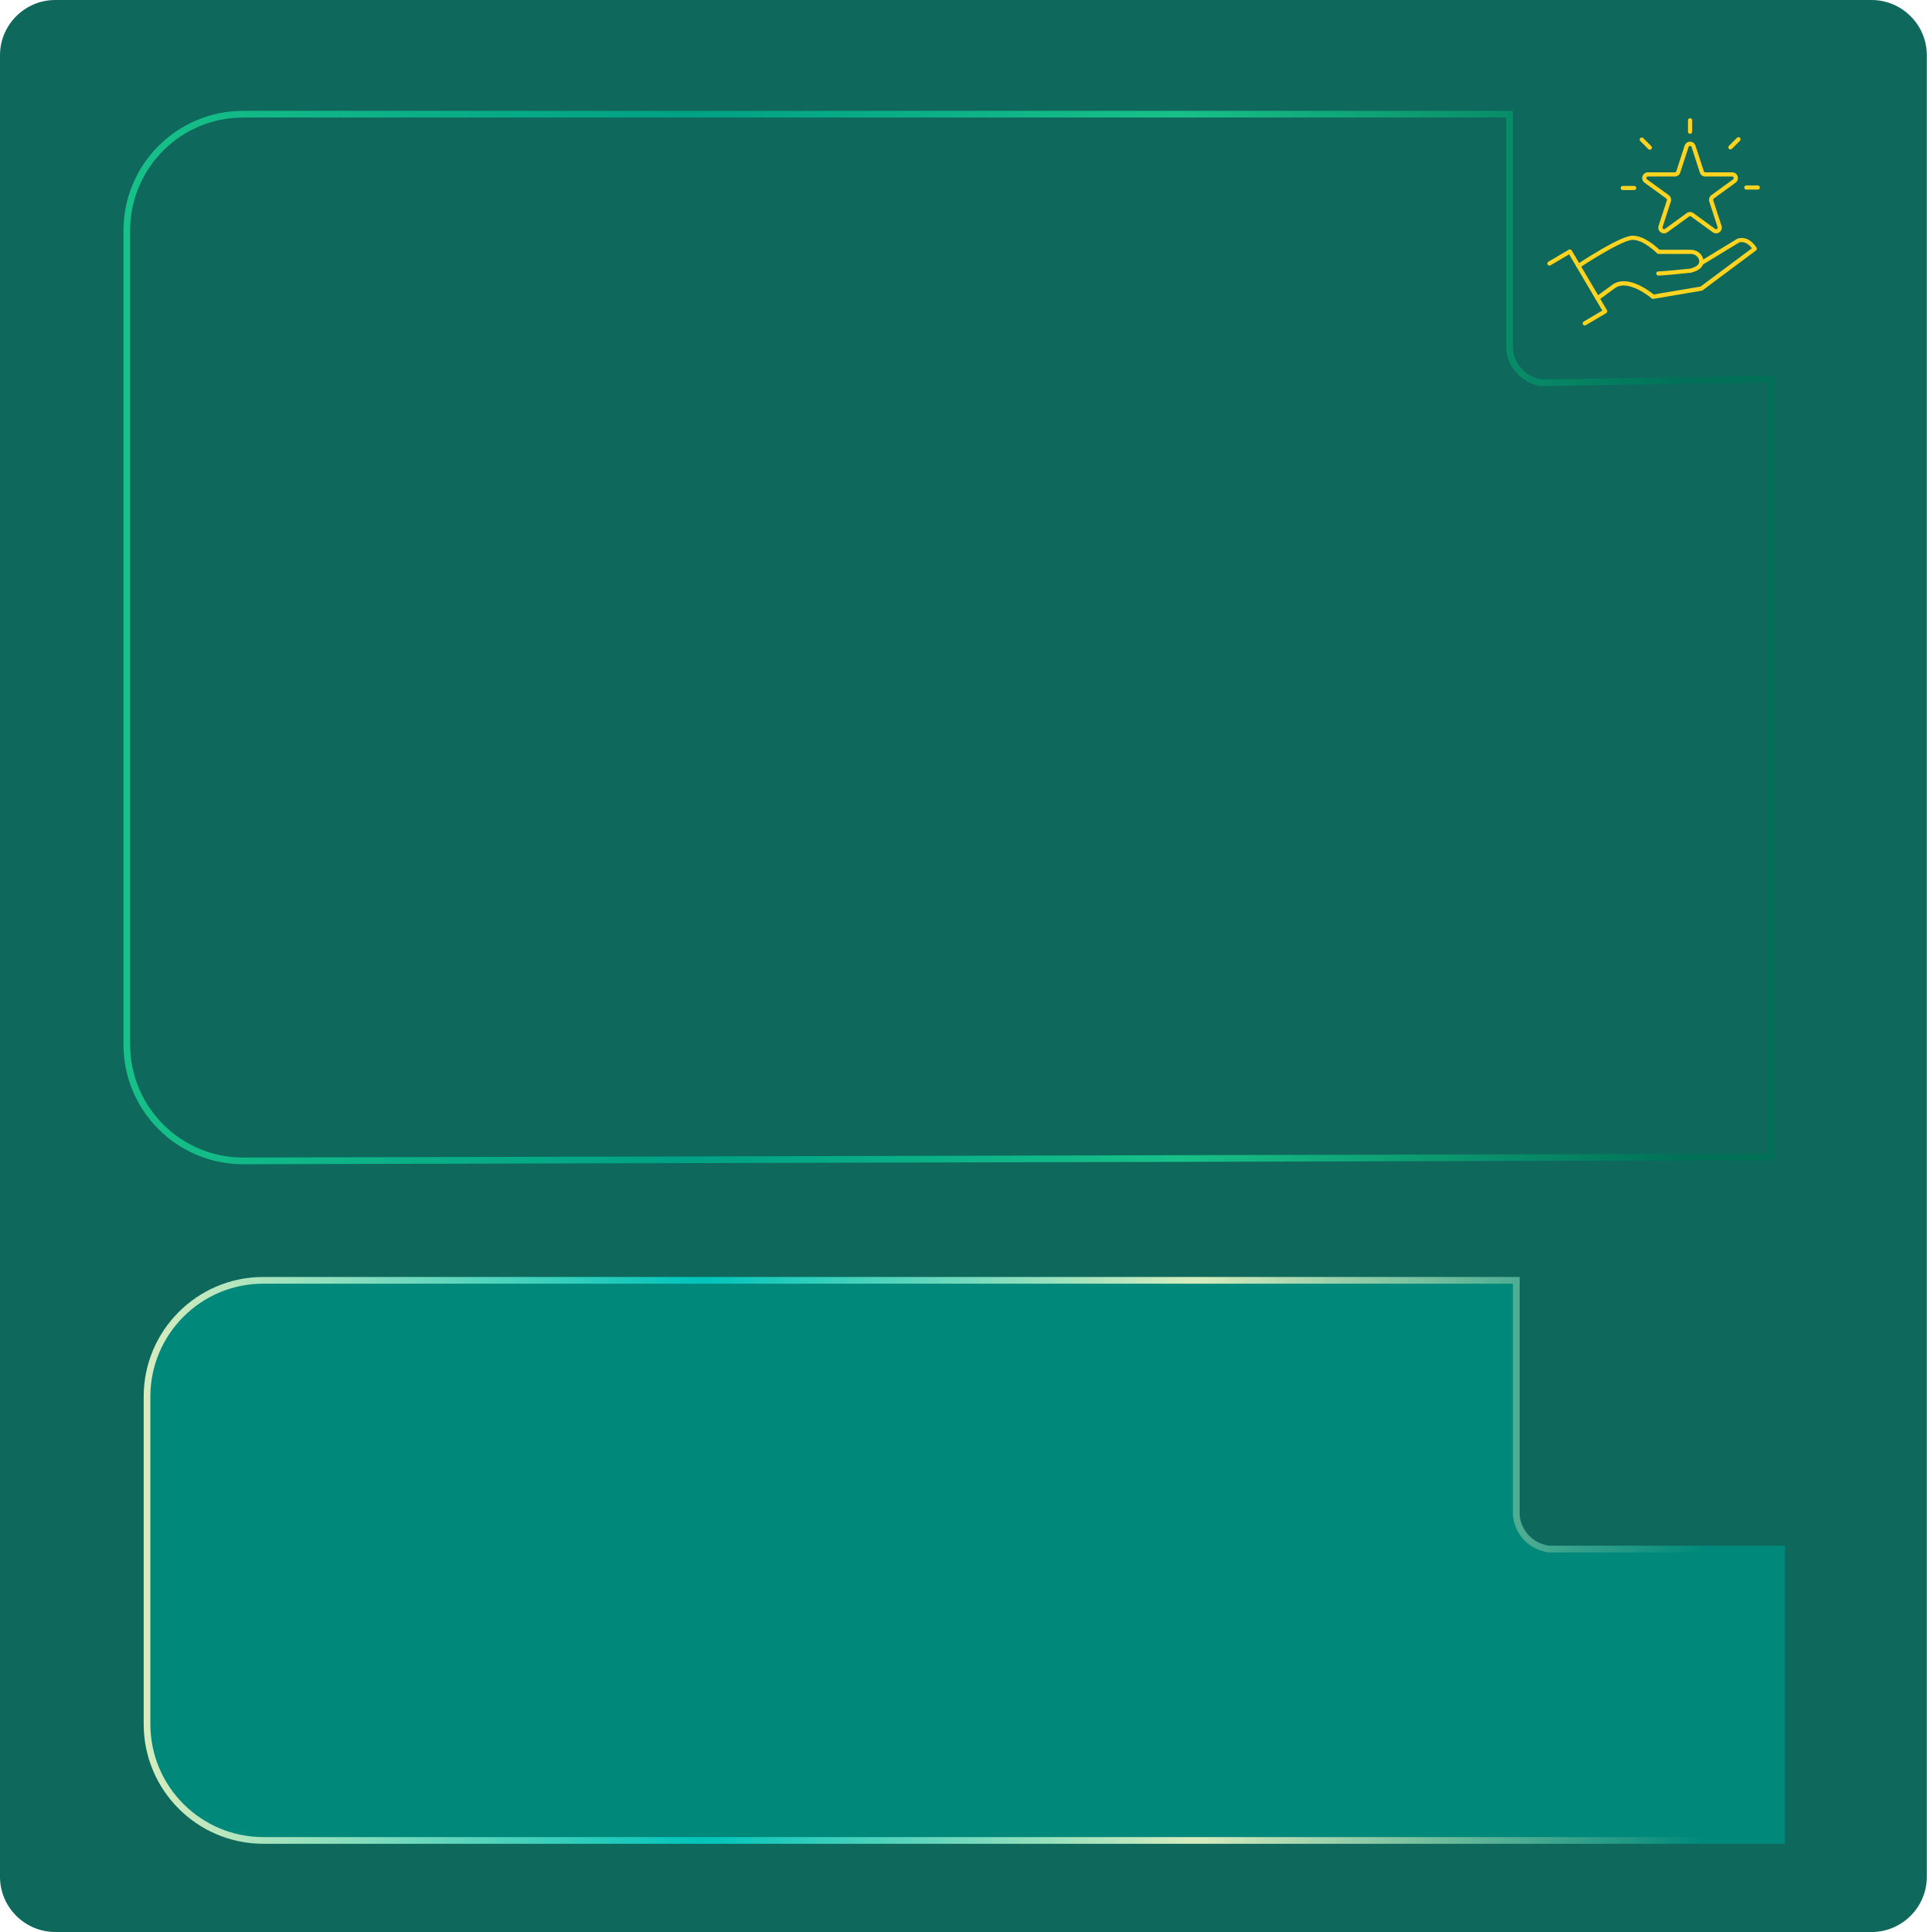
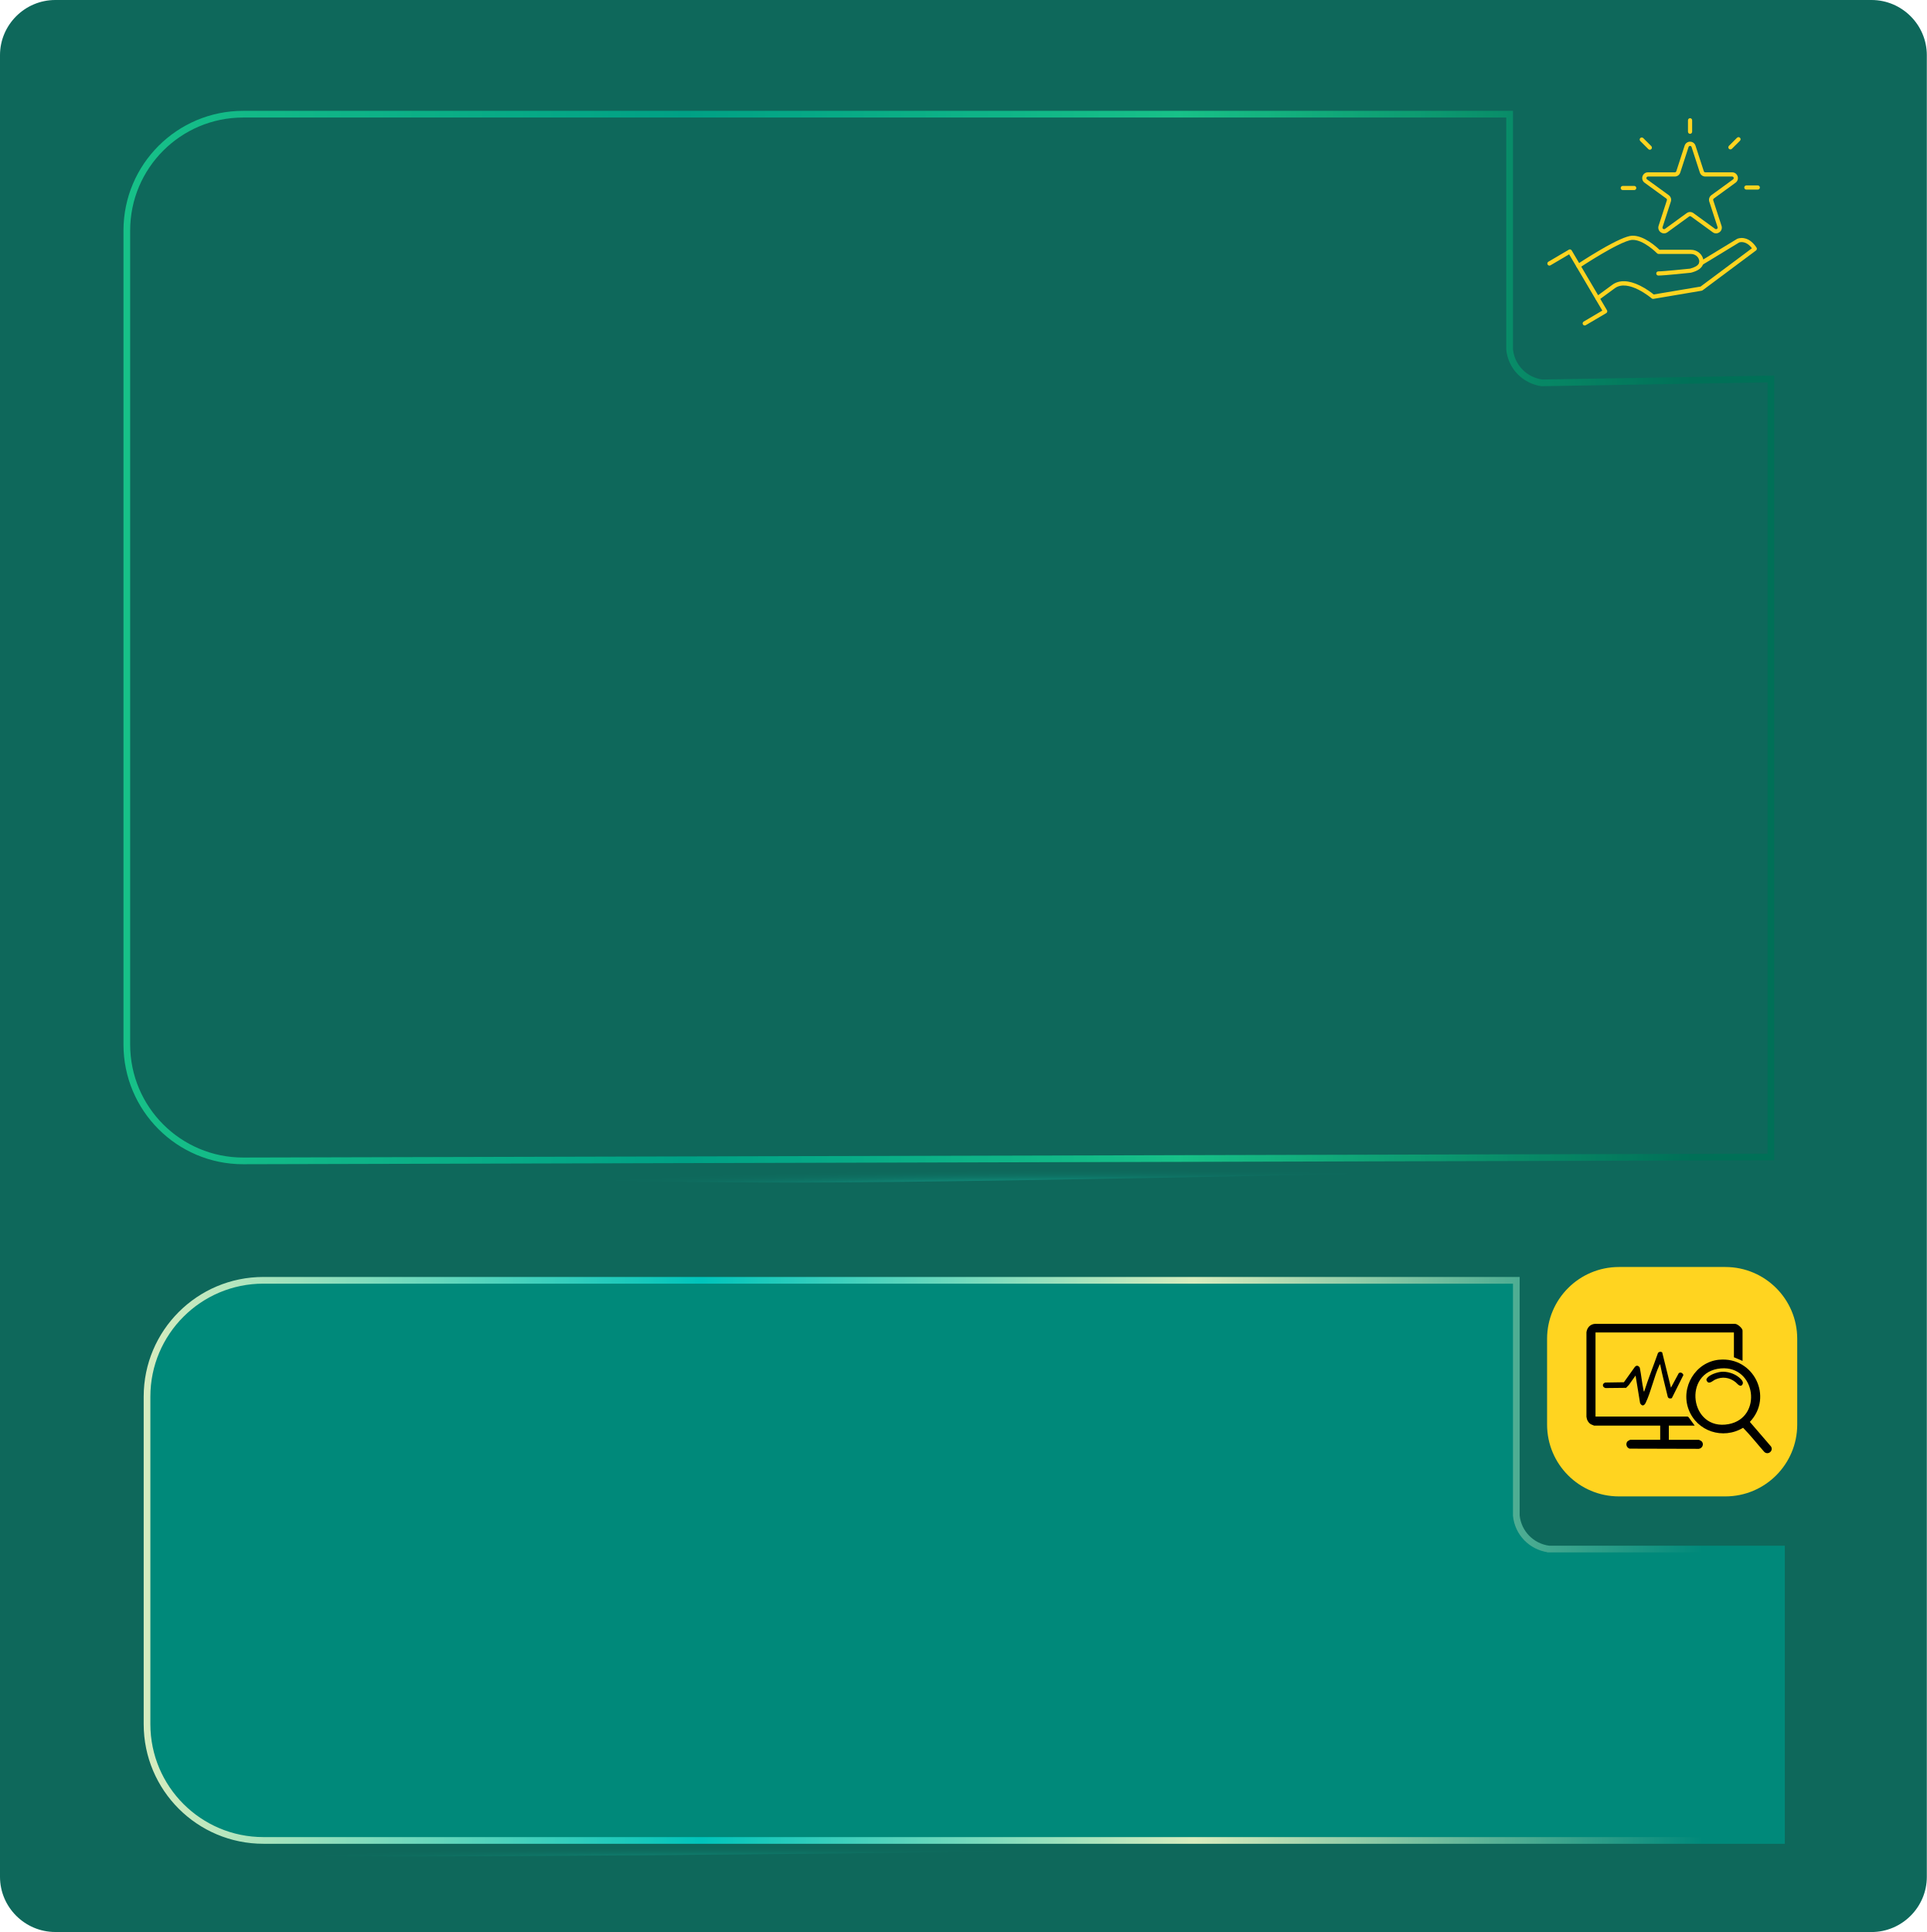
<svg xmlns="http://www.w3.org/2000/svg" xmlns:xlink="http://www.w3.org/1999/xlink" viewBox="0 0 527.19 528.73">
  <defs>
    <style>
      .cls-1 {
+         fill: url(#radial-gradient-2);
+       }
+ 
+       .cls-1, .cls-2 {
+         mix-blend-mode: color-dodge;
+       }
+ 
+       .cls-3 {
        fill: #00897a;
        stroke: url(#linear-gradient-2);
      }

-       .cls-1, .cls-2 {
+       .cls-3, .cls-4 {
        stroke-miterlimit: 10;
        stroke-width: 1.83px;
      }

-       .cls-3 {
+       .cls-5 {
        fill: #0e685b;
      }

-       .cls-4 {
+       .cls-6 {
        isolation: isolate;
      }

-       .cls-5 {
+       .cls-2 {
+         fill: url(#radial-gradient);
+       }
+ 
+       .cls-7 {
        fill: #ffd420;
      }

-       .cls-2 {
+       .cls-4 {
        fill: none;
        mix-blend-mode: overlay;
        stroke: url(#linear-gradient);
      }
    </style>
    <linearGradient id="linear-gradient" x1="33.79" y1="174.47" x2="485.44" y2="174.47" gradientUnits="userSpaceOnUse">
      <stop offset="0" stop-color="#d7ecbe" />
      <stop offset=".34" stop-color="#00c4bb" />
      <stop offset=".64" stop-color="#d7ecbe" />
      <stop offset=".95" stop-color="#00897a" />
    </linearGradient>
    <linearGradient id="linear-gradient-2" x1="39.32" y1="427.02" x2="488.34" y2="427.02" xlink:href="#linear-gradient" />
+     <radialGradient id="radial-gradient" cx="34103.89" cy="3346.86" fx="34103.89" fy="3346.86" r="167.6" gradientTransform="translate(-3051.71 1690.68) rotate(-90) scale(.04 1)" gradientUnits="userSpaceOnUse">
+       <stop offset="0" stop-color="#70cccc" />
+       <stop offset="1" stop-color="#000" stop-opacity="0" />
+     </radialGradient>
+     <radialGradient id="radial-gradient-2" cx="29484.54" cy="3248.14" fx="29484.54" fy="3248.14" r="152.16" xlink:href="#radial-gradient" />
  </defs>
-   <g class="cls-4">
+   <g class="cls-6">
    <g id="Layer_2" data-name="Layer 2">
      <g id="Layer_1-2" data-name="Layer 1">
-         <path class="cls-3" d="M512.07,528.73H15.13c-8.32,0-15.13-6.79-15.13-15.1V15.1C0,6.79,6.81,0,15.13,0h496.94c8.32,0,15.13,6.79,15.13,15.1v498.54c0,8.3-6.81,15.1-15.13,15.1Z" />
+         <path class="cls-5" d="M512.07,528.73H15.13c-8.32,0-15.13-6.79-15.13-15.1V15.1C0,6.79,6.81,0,15.13,0h496.94c8.32,0,15.13,6.79,15.13,15.1v498.54c0,8.3-6.81,15.1-15.13,15.1Z" />
        <g>
          <g>
            <g>
-               <path class="cls-5" d="M453.74,75.41c-.31,0-.57-.25-.57-.57s.25-.57.57-.57c1.49,0,8.08-.69,8.67-.75,1.23-.32,2.05-.78,2.37-1.34.18-.31.21-.66.1-1.07-.26-.95-1.18-1.61-2.23-1.61h-8.84c-.15,0-.3-.06-.41-.17-.04-.04-3.76-3.82-6.81-3.68-1.7.08-5.95,2.43-8.33,3.83-3.2,1.88-6.03,3.76-6.06,3.78-.26.17-.62.1-.79-.16-.17-.26-.1-.62.16-.79.03-.02,2.88-1.92,6.11-3.81,4.4-2.58,7.38-3.92,8.86-3.99,3.19-.15,6.69,3.05,7.51,3.85h8.61c1.56,0,2.93,1.01,3.33,2.45.2.71.13,1.36-.21,1.94-.5.85-1.51,1.47-3.12,1.88-.03,0-.05.01-.08.01-.29.03-7.22.77-8.83.77h0Z" />
-               <path class="cls-5" d="M437.12,82.17c-.18,0-.35-.08-.46-.23-.19-.25-.13-.61.12-.8l1.12-.82c1.12-.82,2.25-1.65,3.26-2.39,1.85-1.36,4.46-1.29,7.53.22,1.81.89,3.26,2.01,3.78,2.44l12.82-2.16,14.06-10.49c-1.63-2.15-3.25-1.67-3.5-1.58l-10.04,6.11c-.27.16-.62.08-.78-.19-.16-.27-.08-.62.19-.78l10.08-6.13s.04-.02.07-.03c.08-.03.79-.33,1.79-.16,1.64.27,2.78,1.56,3.45,2.59.16.25.1.59-.14.77l-14.62,10.91c-.07.05-.16.09-.25.11l-13.21,2.23c-.17.03-.34-.02-.47-.13-.06-.05-6.43-5.48-10.1-2.77-1.01.74-2.14,1.57-3.26,2.39l-1.12.82c-.1.07-.22.11-.34.11h0Z" />
+               <path class="cls-7" d="M453.74,75.41c-.31,0-.57-.25-.57-.57s.25-.57.57-.57c1.49,0,8.08-.69,8.67-.75,1.23-.32,2.05-.78,2.37-1.34.18-.31.21-.66.1-1.07-.26-.95-1.18-1.61-2.23-1.61h-8.84c-.15,0-.3-.06-.41-.17-.04-.04-3.76-3.82-6.81-3.68-1.7.08-5.95,2.43-8.33,3.83-3.2,1.88-6.03,3.76-6.06,3.78-.26.17-.62.1-.79-.16-.17-.26-.1-.62.16-.79.03-.02,2.88-1.92,6.11-3.81,4.4-2.58,7.38-3.92,8.86-3.99,3.19-.15,6.69,3.05,7.51,3.85h8.61c1.56,0,2.93,1.01,3.33,2.45.2.71.13,1.36-.21,1.94-.5.85-1.51,1.47-3.12,1.88-.03,0-.05.01-.08.01-.29.03-7.22.77-8.83.77h0Z" />
+               <path class="cls-7" d="M437.12,82.17c-.18,0-.35-.08-.46-.23-.19-.25-.13-.61.12-.8l1.12-.82c1.12-.82,2.25-1.65,3.26-2.39,1.85-1.36,4.46-1.29,7.53.22,1.81.89,3.26,2.01,3.78,2.44l12.82-2.16,14.06-10.49c-1.63-2.15-3.25-1.67-3.5-1.58l-10.04,6.11c-.27.16-.62.08-.78-.19-.16-.27-.08-.62.19-.78l10.08-6.13s.04-.02.07-.03c.08-.03.79-.33,1.79-.16,1.64.27,2.78,1.56,3.45,2.59.16.25.1.59-.14.77l-14.62,10.91c-.07.05-.16.09-.25.11l-13.21,2.23c-.17.03-.34-.02-.47-.13-.06-.05-6.43-5.48-10.1-2.77-1.01.74-2.14,1.57-3.26,2.39l-1.12.82c-.1.07-.22.11-.34.11h0Z" />
            </g>
-             <path class="cls-5" d="M433.6,89.07c-.2,0-.39-.1-.49-.28-.16-.27-.07-.62.2-.78l5.1-3.01-9.08-15.4-5.1,3.01c-.27.16-.62.07-.78-.2s-.07-.62.2-.78l5.6-3.3c.27-.16.62-.07.78.2l9.66,16.38c.08.13.1.29.06.43s-.13.27-.26.35l-5.6,3.3c-.09.05-.19.08-.29.08h0Z" />
+             <path class="cls-7" d="M433.6,89.07c-.2,0-.39-.1-.49-.28-.16-.27-.07-.62.2-.78l5.1-3.01-9.08-15.4-5.1,3.01c-.27.16-.62.07-.78-.2s-.07-.62.2-.78l5.6-3.3c.27-.16.62-.07.78.2l9.66,16.38c.08.13.1.29.06.43s-.13.27-.26.35l-5.6,3.3c-.09.05-.19.08-.29.08h0Z" />
          </g>
          <g>
-             <path class="cls-5" d="M469.54,63.87c-.32,0-.64-.1-.92-.31l-5.94-4.32c-.15-.11-.35-.11-.51,0l-5.94,4.32c-.56.41-1.29.41-1.85,0-.56-.41-.78-1.1-.57-1.76l2.27-6.99c.06-.18,0-.37-.16-.48l-5.94-4.32c-.56-.41-.78-1.1-.57-1.76.21-.66.8-1.09,1.49-1.09h7.35c.19,0,.35-.12.41-.3l2.27-6.99c.21-.66.8-1.09,1.49-1.09s1.28.43,1.49,1.09h0l2.27,6.99c.06.18.22.3.41.3h7.35c.69,0,1.28.43,1.49,1.09s0,1.35-.57,1.76l-5.94,4.32c-.15.11-.21.3-.16.48l2.27,6.99c.21.66,0,1.35-.57,1.76-.28.2-.6.31-.92.31h0ZM462.42,58.02c.32,0,.65.1.92.3l5.94,4.32c.23.17.45.04.51,0,.06-.04.25-.21.16-.48l-2.27-6.99c-.21-.65.02-1.36.57-1.76l5.94-4.32c.23-.17.18-.41.16-.48s-.12-.3-.41-.3h-7.35c-.68,0-1.28-.44-1.49-1.09l-2.27-6.99c-.09-.28-.34-.3-.41-.3s-.32.02-.41.3l-2.27,6.99c-.21.65-.81,1.09-1.49,1.09h-7.35c-.29,0-.39.23-.41.3s-.08.31.16.48l5.94,4.32c.55.4.78,1.11.57,1.76l-2.27,6.99c-.09.28.1.44.16.48s.27.17.51,0l5.94-4.32c.28-.2.6-.3.92-.3h0Z" />
-             <path class="cls-5" d="M462.42,36.62c-.31,0-.57-.25-.57-.57v-3.13c0-.31.25-.57.57-.57s.57.25.57.57v3.13c0,.31-.25.57-.57.57Z" />
-             <path class="cls-5" d="M451.41,40.98c-.15,0-.29-.06-.4-.17l-2.21-2.21c-.22-.22-.22-.58,0-.81.22-.22.58-.22.81,0l2.21,2.21c.22.22.22.58,0,.81-.11.11-.26.17-.4.17h0Z" />
-             <path class="cls-5" d="M447.14,52.02h-3.13c-.31,0-.57-.25-.57-.57s.25-.57.57-.57h3.13c.31,0,.57.25.57.57s-.25.57-.57.57Z" />
-             <path class="cls-5" d="M480.95,51.89h-3.13c-.31,0-.57-.25-.57-.57s.25-.57.57-.57h3.13c.31,0,.57.25.57.57s-.25.57-.57.57h0Z" />
-             <path class="cls-5" d="M473.46,40.89c-.15,0-.29-.06-.4-.17-.22-.22-.22-.58,0-.81l2.21-2.21c.22-.22.58-.22.81,0,.22.22.22.58,0,.81l-2.21,2.21c-.11.11-.26.17-.4.17h0Z" />
+             <path class="cls-7" d="M469.54,63.87c-.32,0-.64-.1-.92-.31l-5.94-4.32c-.15-.11-.35-.11-.51,0l-5.94,4.32c-.56.41-1.29.41-1.85,0-.56-.41-.78-1.1-.57-1.76l2.27-6.99c.06-.18,0-.37-.16-.48l-5.94-4.32c-.56-.41-.78-1.1-.57-1.76.21-.66.8-1.09,1.49-1.09h7.35c.19,0,.35-.12.41-.3l2.27-6.99c.21-.66.8-1.09,1.49-1.09s1.28.43,1.49,1.09h0l2.27,6.99c.06.18.22.3.41.3h7.35c.69,0,1.28.43,1.49,1.09s0,1.35-.57,1.76l-5.94,4.32c-.15.11-.21.3-.16.48l2.27,6.99c.21.66,0,1.35-.57,1.76-.28.2-.6.31-.92.31h0ZM462.42,58.02c.32,0,.65.1.92.3l5.94,4.32c.23.17.45.04.51,0,.06-.04.25-.21.16-.48l-2.27-6.99c-.21-.65.02-1.36.57-1.76l5.94-4.32c.23-.17.18-.41.16-.48s-.12-.3-.41-.3h-7.35c-.68,0-1.28-.44-1.49-1.09l-2.27-6.99c-.09-.28-.34-.3-.41-.3s-.32.02-.41.3l-2.27,6.99c-.21.65-.81,1.09-1.49,1.09h-7.35c-.29,0-.39.23-.41.3s-.08.31.16.48l5.94,4.32c.55.4.78,1.11.57,1.76l-2.27,6.99c-.09.28.1.44.16.48s.27.17.51,0l5.94-4.32c.28-.2.6-.3.92-.3h0Z" />
+             <path class="cls-7" d="M462.42,36.62c-.31,0-.57-.25-.57-.57v-3.13c0-.31.25-.57.57-.57s.57.25.57.57v3.13c0,.31-.25.57-.57.57Z" />
+             <path class="cls-7" d="M451.41,40.98c-.15,0-.29-.06-.4-.17l-2.21-2.21c-.22-.22-.22-.58,0-.81.22-.22.58-.22.81,0l2.21,2.21c.22.22.22.58,0,.81-.11.11-.26.17-.4.17h0Z" />
+             <path class="cls-7" d="M447.14,52.02h-3.13c-.31,0-.57-.25-.57-.57s.25-.57.57-.57h3.13c.31,0,.57.25.57.57s-.25.57-.57.57Z" />
+             <path class="cls-7" d="M480.95,51.89h-3.13c-.31,0-.57-.25-.57-.57s.25-.57.57-.57h3.13c.31,0,.57.25.57.57s-.25.57-.57.57h0Z" />
+             <path class="cls-7" d="M473.46,40.89c-.15,0-.29-.06-.4-.17-.22-.22-.22-.58,0-.81l2.21-2.21c.22-.22.58-.22.81,0,.22.22.22.58,0,.81l-2.21,2.21c-.11.11-.26.17-.4.17h0Z" />
          </g>
        </g>
-         <path class="cls-2" d="M421.89,104.78c-4.72-.67-8.36-4.39-8.84-9.15V31.25H66.53c-17.58,0-31.83,14.25-31.83,31.83v222.79c0,17.58,14.25,31.83,31.83,31.83l418.01-1.06V103.72l-62.64,1.06Z" />
-         <path class="cls-1" d="M423.72,423.92c-4.72-.67-8.36-4.39-8.84-9.15v-64.39H72.06c-17.58,0-31.83,14.25-31.83,31.83v89.63c0,17.58,14.25,31.83,31.83,31.83h415.37v-79.74h-63.7Z" />
+         <path class="cls-4" d="M421.89,104.78c-4.72-.67-8.36-4.39-8.84-9.15V31.25H66.53c-17.58,0-31.83,14.25-31.83,31.83v222.79c0,17.58,14.25,31.83,31.83,31.83l418.01-1.06V103.72l-62.64,1.06Z" />
+         <path class="cls-3" d="M423.72,423.92c-4.72-.67-8.36-4.39-8.84-9.15v-64.39H72.06c-17.58,0-31.83,14.25-31.83,31.83v89.63c0,17.58,14.25,31.83,31.83,31.83h415.37v-79.74h-63.7Z" />
+         <path class="cls-2" d="M218.83,314.85c67.46,9.15,264.03,4.73,261.86,4.39-2.4-.37-201.6,4.39-261.86,4.39-60.26,0-109.11-1.97-109.11-4.39,0-2.43,49.4-12.49,109.11-4.39Z" />
+         <path class="cls-1" d="M272.87,499.27c60.26,0,109.11,1.97,109.11,4.39,0,2.43-210.7,4.39-270.96,4.39-60.26,0-100.01-1.97-100.01-4.39s201.6-4.39,261.86-4.39Z" />
+         <rect class="cls-7" x="423.3" y="346.74" width="68.44" height="62.78" rx="19.66" ry="19.66" />
+         <g id="X3lfO8">
+           <g>
+             <path d="M476.78,372.44l-2.36-1v-6.78h-37.87v23.01h25.19c.06,0,.24.14.3.21l1.65,2.27h-7.08v3.89h8.2c.13,0,.72.33.83.46.66.76.1,1.9-.84,2l-18.93-.05c-.82-.26-1.16-1.29-.59-1.98.09-.11.68-.44.77-.44h8.2v-3.89h-18.11s-.72-.29-.83-.35c-.74-.42-1.15-1.24-1.24-2.06v-23.13c.17-1.25,1.01-2.19,2.3-2.3h38.35c.69-.01,2.06,1.21,2.06,1.83v8.32Z" />
+             <path d="M470.38,372.12c9.42-.91,14.9,10.18,8.4,17.01l5.78,6.72c.77,1.19-.81,2.49-1.84,1.48-1.94-2.19-3.75-4.51-5.79-6.59-5.48,3.32-12.65,1.01-14.91-5.03s1.86-12.97,8.36-13.6ZM470.85,374.49c-10.58.89-8.51,17.27,2.15,15.25,9.34-1.77,7.49-16.06-2.15-15.25Z" />
+             <path d="M454.8,370.12l2.39,9.64,2.13-3.95c.48-.41,1.11-.05,1.28.49l-3.17,6.34c-.47.17-.96.11-1.12-.41-.69-2.95-1.5-5.88-2.07-8.85-.17.01-.18.17-.24.29-1.46,3.15-2.23,7.1-3.71,10.21-.42.87-1.03,1.05-1.54.12l-1.24-7.56-1.84,2.59-.75.78-5.62.06c-.91-.2-1.01-1.21-.09-1.51l5.11-.08,2.95-4.13c.45-.6,1.03-.47,1.39.14.41,2,.59,4.07,1.01,6.07.03.14.02.47.2.45,1.12-3.53,2.52-6.97,3.75-10.47.19-.42.83-.51,1.17-.23Z" />
+             <path d="M470.85,375.43c1.65-.17,3.58.41,4.87,1.44.55.45,1.47,1.25,1.05,1.99-.59,1.02-1.48-.28-1.93-.63-1.64-1.28-3.61-1.57-5.53-.69-.68.31-1.74,1.47-2.3.38-.18-.34-.16-.42.05-.74.61-.95,2.72-1.63,3.8-1.74Z" />
+           </g>
+         </g>
      </g>
    </g>
  </g>
</svg>
